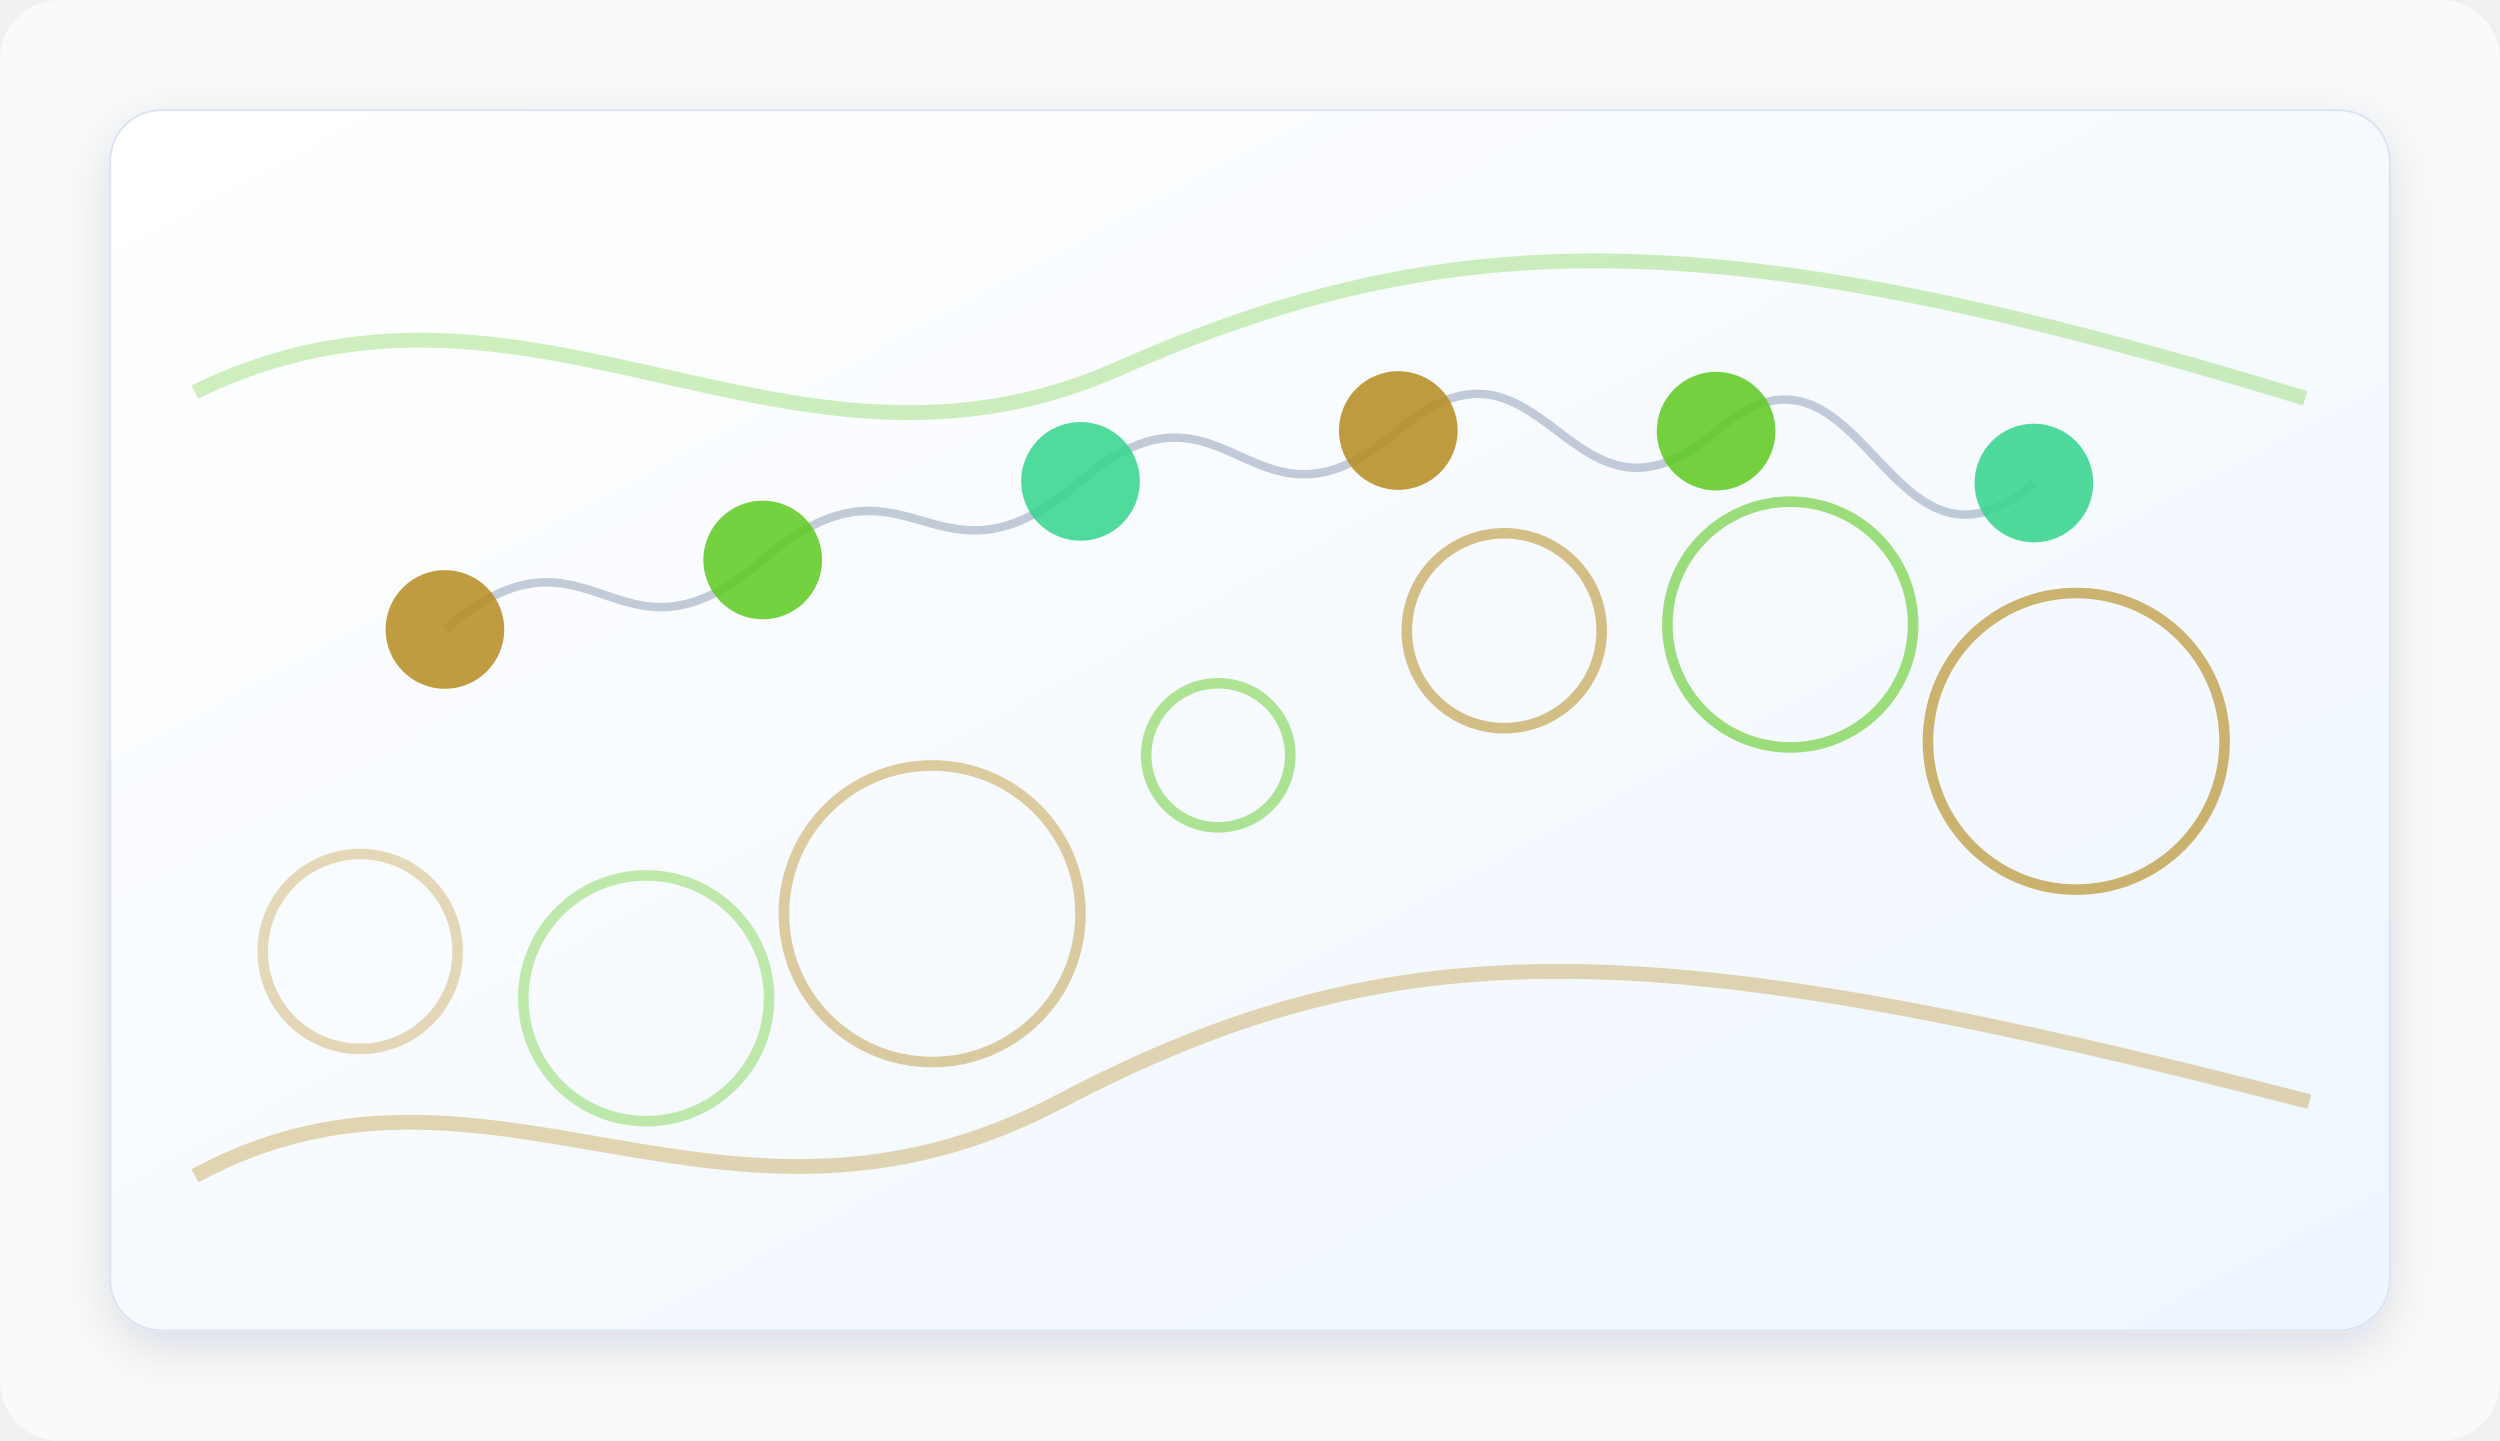
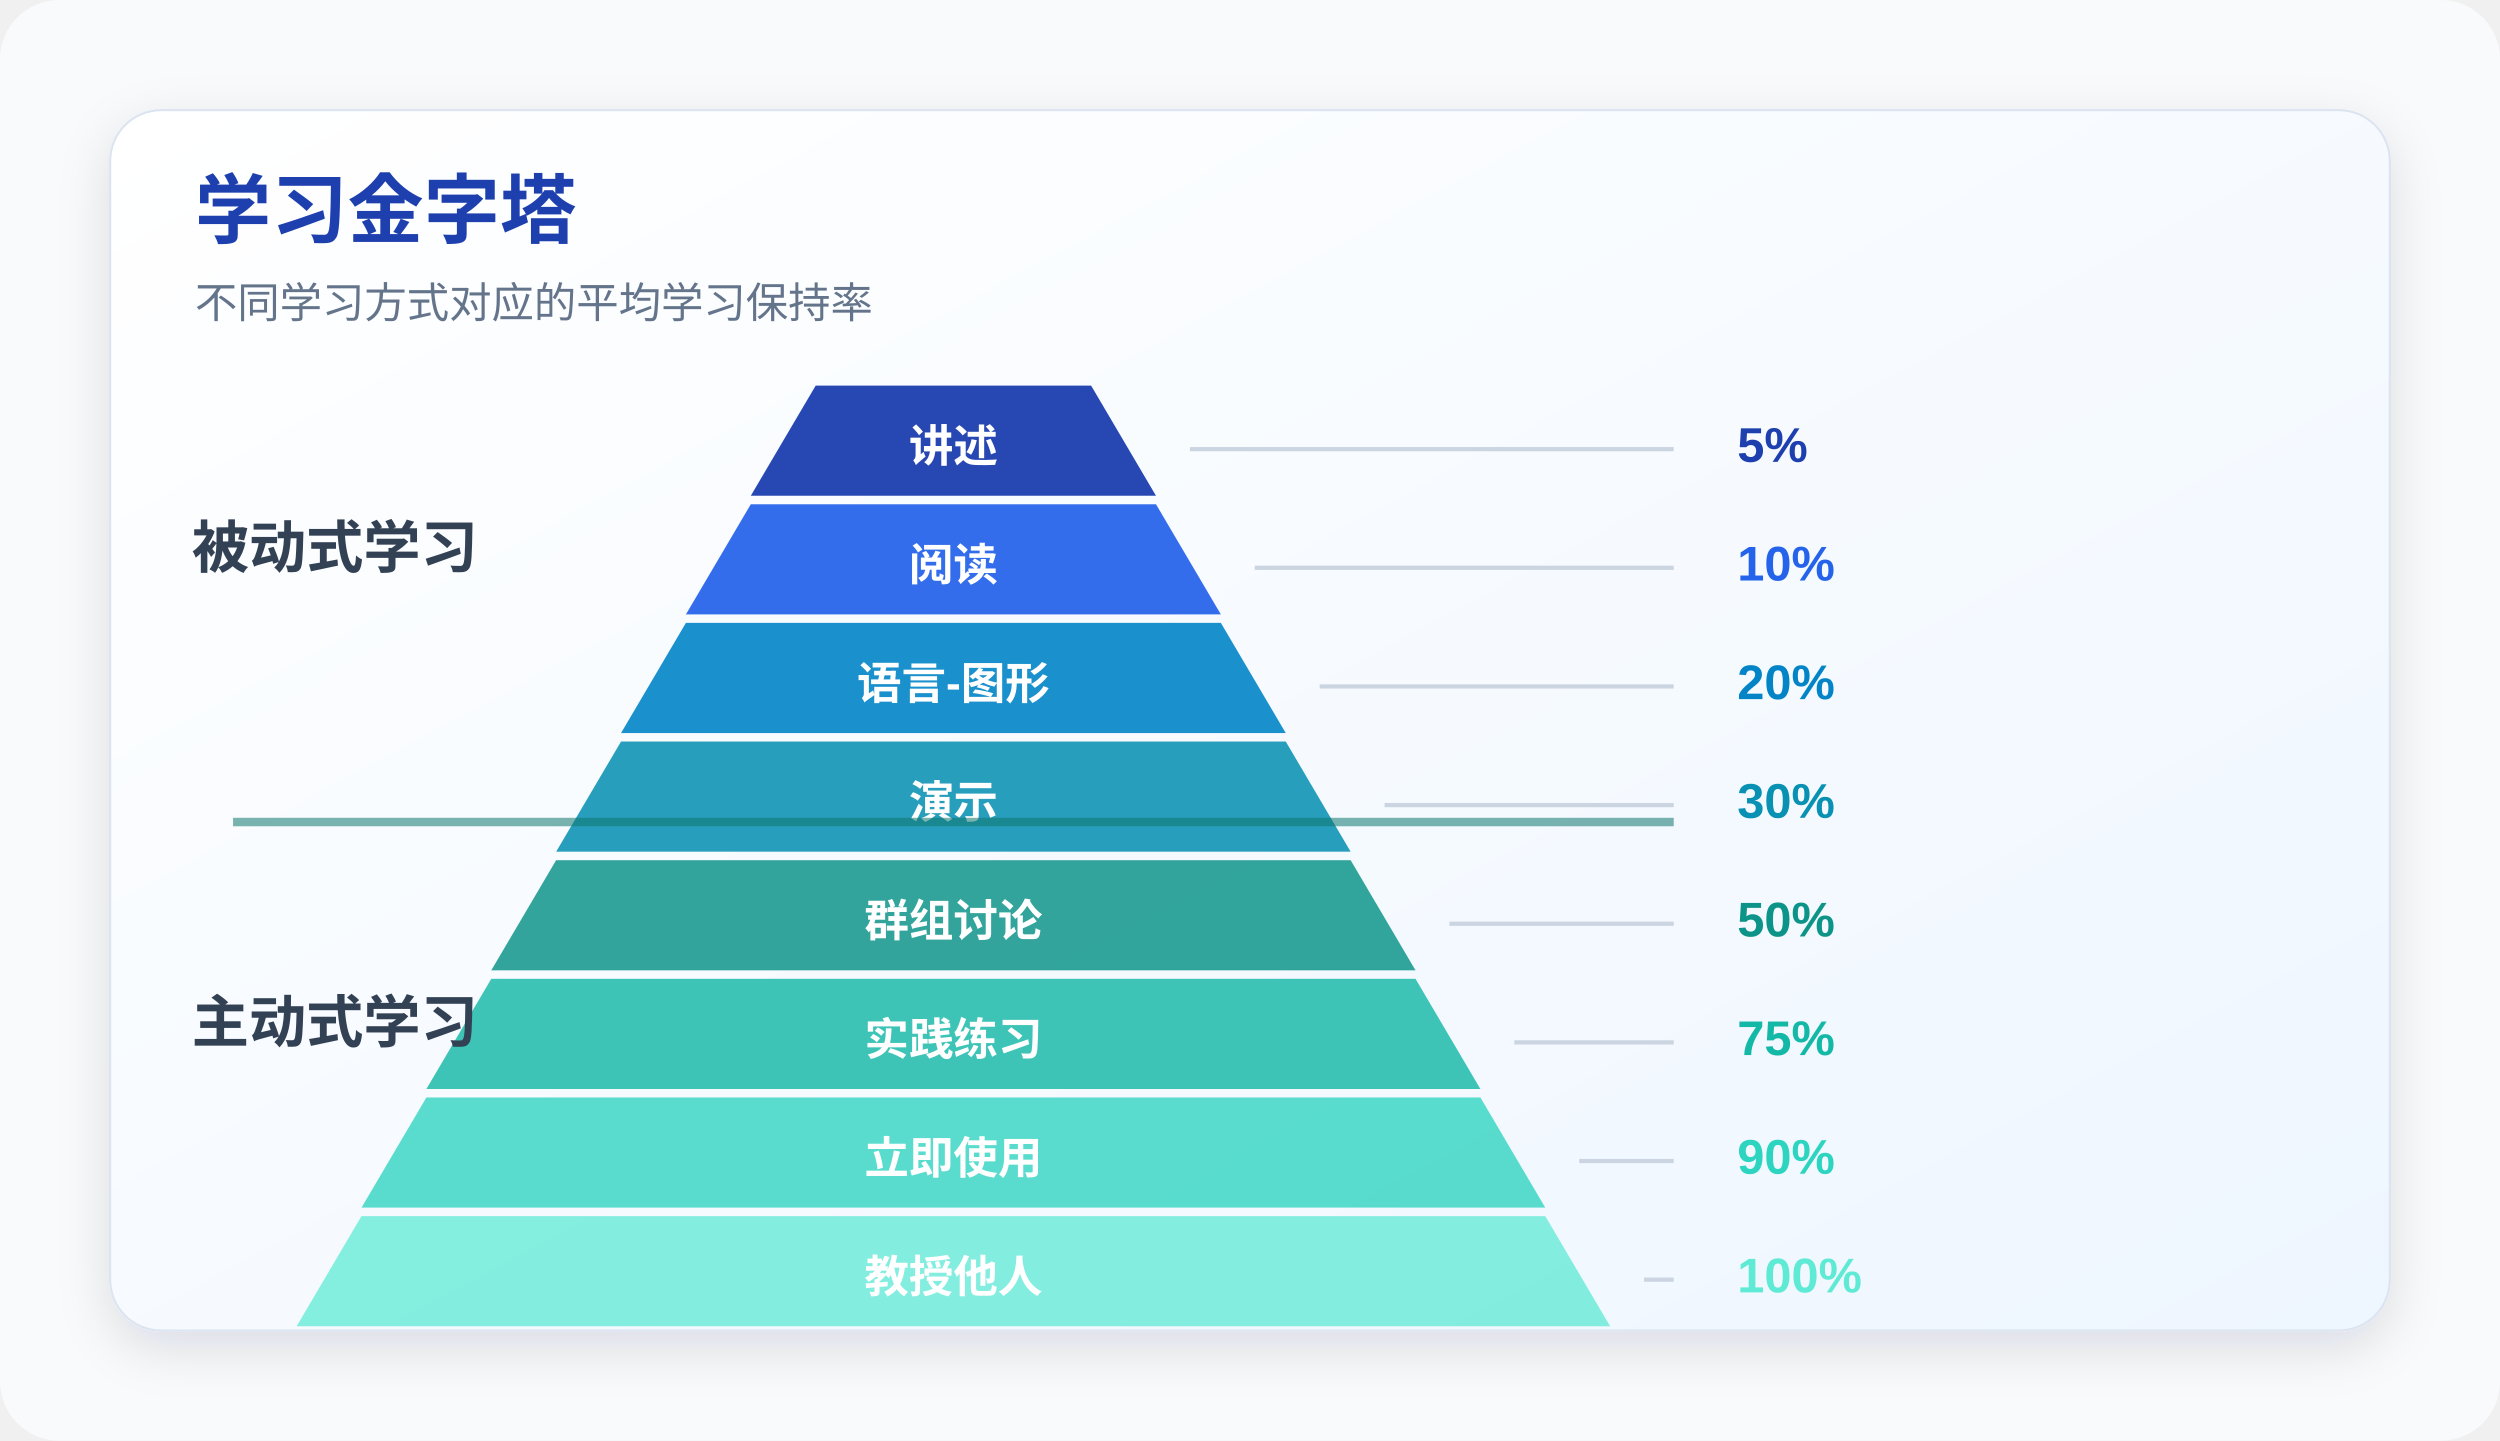
- <svg xmlns="http://www.w3.org/2000/svg" width="1180" height="680" viewBox="0 0 1180 680" role="img" aria-label="第 1 页图片 1">
+ <svg xmlns="http://www.w3.org/2000/svg" width="1180" height="680" viewBox="0 0 1180 680" role="img" aria-label="学习金字塔">
  <defs>
    <linearGradient id="bg" x1="0" y1="0" x2="1" y2="1">
      <stop offset="0" stop-color="#ffffff" />
      <stop offset="1" stop-color="#eef6ff" />
    </linearGradient>
    <filter id="shadow" x="-20%" y="-20%" width="140%" height="140%">
      <feDropShadow dx="0" dy="8" stdDeviation="12" flood-color="#0f172a" flood-opacity="0.12" />
    </filter>
  </defs>
  <rect width="1180" height="680" rx="28" fill="#f8fafc" />
  <rect x="52" y="52" width="1076" height="576" rx="24" fill="url(#bg)" stroke="#dbe4f0" filter="url(#shadow)" />
-   <path d="M92 555 C230 480, 340 604, 500 520 S780 440, 1090 520" fill="none" stroke="hsl(43 70% 42%)" stroke-width="7" opacity="0.35" />
-   <path d="M92 185 C250 108, 370 244, 528 174 S814 104, 1088 188" fill="none" stroke="hsl(98 72% 46%)" stroke-width="7" opacity="0.30" />
-   <circle cx="170.0" cy="449.1" r="46" fill="none" stroke="hsl(43 70% 42%)" stroke-width="5" opacity="0.32" />
-   <circle cx="305.0" cy="471.2" r="58" fill="none" stroke="hsl(98 72% 46%)" stroke-width="5" opacity="0.375" />
-   <circle cx="440.0" cy="431.3" r="70" fill="none" stroke="hsl(43 70% 42%)" stroke-width="5" opacity="0.43" />
-   <circle cx="575.0" cy="356.5" r="34" fill="none" stroke="hsl(98 72% 46%)" stroke-width="5" opacity="0.485" />
-   <circle cx="710.0" cy="297.7" r="46" fill="none" stroke="hsl(43 70% 42%)" stroke-width="5" opacity="0.54" />
-   <circle cx="845.0" cy="294.8" r="58" fill="none" stroke="hsl(98 72% 46%)" stroke-width="5" opacity="0.595" />
-   <circle cx="980.0" cy="349.9" r="70" fill="none" stroke="hsl(43 70% 42%)" stroke-width="5" opacity="0.65" />
-   <path d="M210.0 297.1 C280.0 237.1, 290.0 324.3, 360.0 264.3" fill="none" stroke="#94a3b8" stroke-width="4" opacity="0.55" />
-   <circle cx="210.0" cy="297.1" r="28" fill="hsl(43 70% 42%)" opacity="0.86" />
-   <path d="M360.0 264.3 C430.0 204.3, 440.0 287.2, 510.0 227.2" fill="none" stroke="#94a3b8" stroke-width="4" opacity="0.55" />
-   <circle cx="360.0" cy="264.3" r="28" fill="hsl(98 72% 46%)" opacity="0.86" />
-   <path d="M510.0 227.2 C580.0 167.2, 590.0 263.2, 660.0 203.2" fill="none" stroke="#94a3b8" stroke-width="4" opacity="0.55" />
-   <circle cx="510.0" cy="227.2" r="28" fill="hsl(153 65% 52%)" opacity="0.86" />
-   <path d="M660.0 203.2 C730.0 143.2, 740.0 263.5, 810.0 203.5" fill="none" stroke="#94a3b8" stroke-width="4" opacity="0.55" />
-   <circle cx="660.0" cy="203.2" r="28" fill="hsl(43 70% 42%)" opacity="0.86" />
-   <path d="M810.0 203.5 C880.0 143.5, 890.0 288.0, 960.0 228.0" fill="none" stroke="#94a3b8" stroke-width="4" opacity="0.55" />
-   <circle cx="810.0" cy="203.5" r="28" fill="hsl(98 72% 46%)" opacity="0.86" />
-   <circle cx="960.0" cy="228.0" r="28" fill="hsl(153 65% 52%)" opacity="0.86" />
+   <text x="92" y="112" text-anchor="start" font-family="-apple-system,BlinkMacSystemFont,'Segoe UI','Microsoft YaHei',Arial,sans-serif" font-size="36" font-weight="800" fill="#1e40af">学习金字塔</text>
+   <text x="92" y="150" text-anchor="start" font-family="-apple-system,BlinkMacSystemFont,'Segoe UI','Microsoft YaHei',Arial,sans-serif" font-size="20" font-weight="500" fill="#64748b">不同学习方式对应的平均学习保持率</text>
+   <polygon points="385,182 515,182 545.625,234 354.375,234" fill="#1e40af" opacity="0.96" />
+   <text x="450" y="218" text-anchor="middle" font-family="-apple-system,BlinkMacSystemFont,'Segoe UI','Microsoft YaHei',Arial,sans-serif" font-size="21" font-weight="700" fill="#fff">讲述</text>
+   <text x="820" y="218" text-anchor="start" font-family="-apple-system,BlinkMacSystemFont,'Segoe UI','Microsoft YaHei',Arial,sans-serif" font-size="23" font-weight="800" fill="#1e40af">5%</text>
+   <path d="M561.625 212 H790" stroke="#cbd5e1" stroke-width="2" />
+   <polygon points="354.375,238 545.625,238 576.25,290 323.75,290" fill="#2563eb" opacity="0.93" />
+   <text x="450" y="274" text-anchor="middle" font-family="-apple-system,BlinkMacSystemFont,'Segoe UI','Microsoft YaHei',Arial,sans-serif" font-size="21" font-weight="700" fill="#fff">阅读</text>
+   <text x="820" y="274" text-anchor="start" font-family="-apple-system,BlinkMacSystemFont,'Segoe UI','Microsoft YaHei',Arial,sans-serif" font-size="23" font-weight="800" fill="#2563eb">10%</text>
+   <path d="M592.25 268 H790" stroke="#cbd5e1" stroke-width="2" />
+   <polygon points="323.75,294 576.25,294 606.875,346 293.125,346" fill="#0284c7" opacity="0.9" />
+   <text x="450" y="330" text-anchor="middle" font-family="-apple-system,BlinkMacSystemFont,'Segoe UI','Microsoft YaHei',Arial,sans-serif" font-size="21" font-weight="700" fill="#fff">语言-图形</text>
+   <text x="820" y="330" text-anchor="start" font-family="-apple-system,BlinkMacSystemFont,'Segoe UI','Microsoft YaHei',Arial,sans-serif" font-size="23" font-weight="800" fill="#0284c7">20%</text>
+   <path d="M622.875 324 H790" stroke="#cbd5e1" stroke-width="2" />
+   <polygon points="293.125,350 606.875,350 637.5,402 262.5,402" fill="#0891b2" opacity="0.87" />
+   <text x="450" y="386" text-anchor="middle" font-family="-apple-system,BlinkMacSystemFont,'Segoe UI','Microsoft YaHei',Arial,sans-serif" font-size="21" font-weight="700" fill="#fff">演示</text>
+   <text x="820" y="386" text-anchor="start" font-family="-apple-system,BlinkMacSystemFont,'Segoe UI','Microsoft YaHei',Arial,sans-serif" font-size="23" font-weight="800" fill="#0891b2">30%</text>
+   <path d="M653.5 380 H790" stroke="#cbd5e1" stroke-width="2" />
+   <polygon points="262.5,406 637.5,406 668.125,458 231.875,458" fill="#0d9488" opacity="0.84" />
+   <text x="450" y="442" text-anchor="middle" font-family="-apple-system,BlinkMacSystemFont,'Segoe UI','Microsoft YaHei',Arial,sans-serif" font-size="21" font-weight="700" fill="#fff">群组讨论</text>
+   <text x="820" y="442" text-anchor="start" font-family="-apple-system,BlinkMacSystemFont,'Segoe UI','Microsoft YaHei',Arial,sans-serif" font-size="23" font-weight="800" fill="#0d9488">50%</text>
+   <path d="M684.125 436 H790" stroke="#cbd5e1" stroke-width="2" />
+   <polygon points="231.875,462 668.125,462 698.75,514 201.25,514" fill="#14b8a6" opacity="0.81" />
+   <text x="450" y="498" text-anchor="middle" font-family="-apple-system,BlinkMacSystemFont,'Segoe UI','Microsoft YaHei',Arial,sans-serif" font-size="21" font-weight="700" fill="#fff">实践练习</text>
+   <text x="820" y="498" text-anchor="start" font-family="-apple-system,BlinkMacSystemFont,'Segoe UI','Microsoft YaHei',Arial,sans-serif" font-size="23" font-weight="800" fill="#14b8a6">75%</text>
+   <path d="M714.75 492 H790" stroke="#cbd5e1" stroke-width="2" />
+   <polygon points="201.25,518 698.75,518 729.375,570 170.625,570" fill="#2dd4bf" opacity="0.78" />
+   <text x="450" y="554" text-anchor="middle" font-family="-apple-system,BlinkMacSystemFont,'Segoe UI','Microsoft YaHei',Arial,sans-serif" font-size="21" font-weight="700" fill="#fff">立即使用</text>
+   <text x="820" y="554" text-anchor="start" font-family="-apple-system,BlinkMacSystemFont,'Segoe UI','Microsoft YaHei',Arial,sans-serif" font-size="23" font-weight="800" fill="#2dd4bf">90%</text>
+   <path d="M745.375 548 H790" stroke="#cbd5e1" stroke-width="2" />
+   <polygon points="170.625,574 729.375,574 760,626 140,626" fill="#5eead4" opacity="0.75" />
+   <text x="450" y="610" text-anchor="middle" font-family="-apple-system,BlinkMacSystemFont,'Segoe UI','Microsoft YaHei',Arial,sans-serif" font-size="21" font-weight="700" fill="#fff">教授他人</text>
+   <text x="820" y="610" text-anchor="start" font-family="-apple-system,BlinkMacSystemFont,'Segoe UI','Microsoft YaHei',Arial,sans-serif" font-size="23" font-weight="800" fill="#5eead4">100%</text>
+   <path d="M776 604 H790" stroke="#cbd5e1" stroke-width="2" />
+   <text x="158" y="268" text-anchor="middle" font-family="-apple-system,BlinkMacSystemFont,'Segoe UI','Microsoft YaHei',Arial,sans-serif" font-size="27" font-weight="700" fill="#334155">被动式学习</text>
+   <text x="158" y="492" text-anchor="middle" font-family="-apple-system,BlinkMacSystemFont,'Segoe UI','Microsoft YaHei',Arial,sans-serif" font-size="27" font-weight="700" fill="#334155">主动式学习</text>
+   <path d="M110 388 H790" stroke="#0f766e" stroke-width="4" opacity="0.55" />
</svg>
